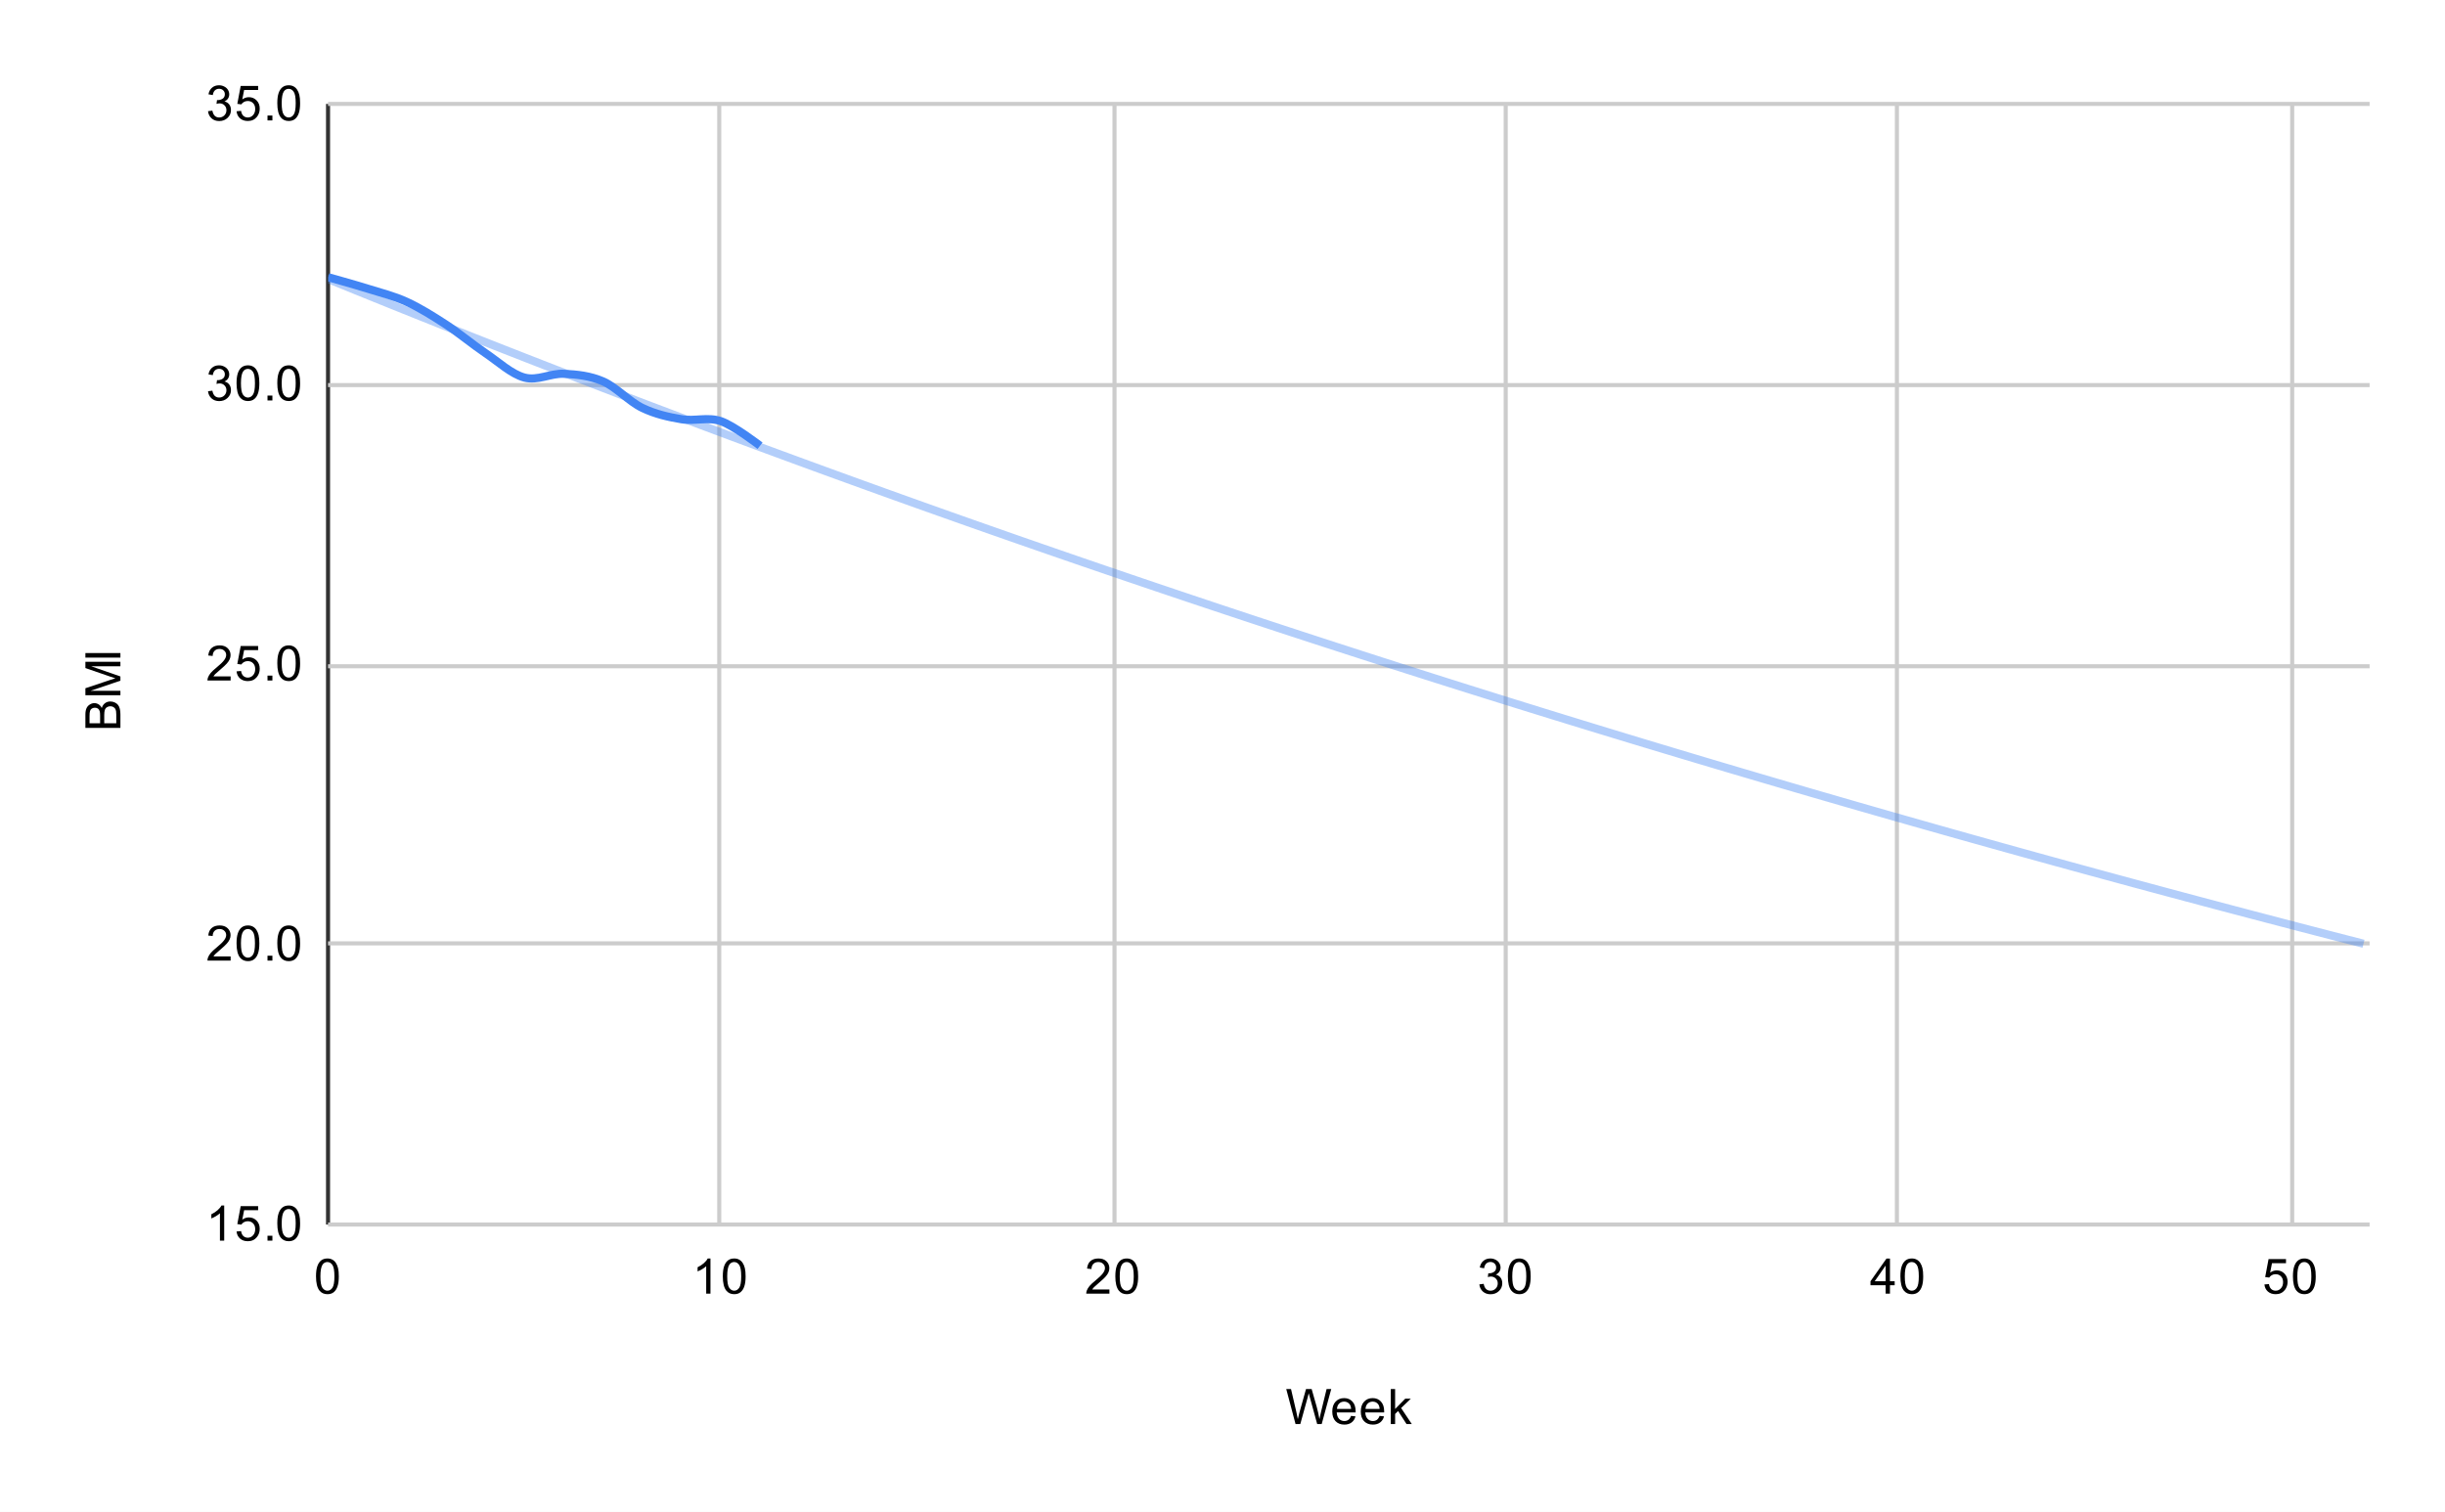
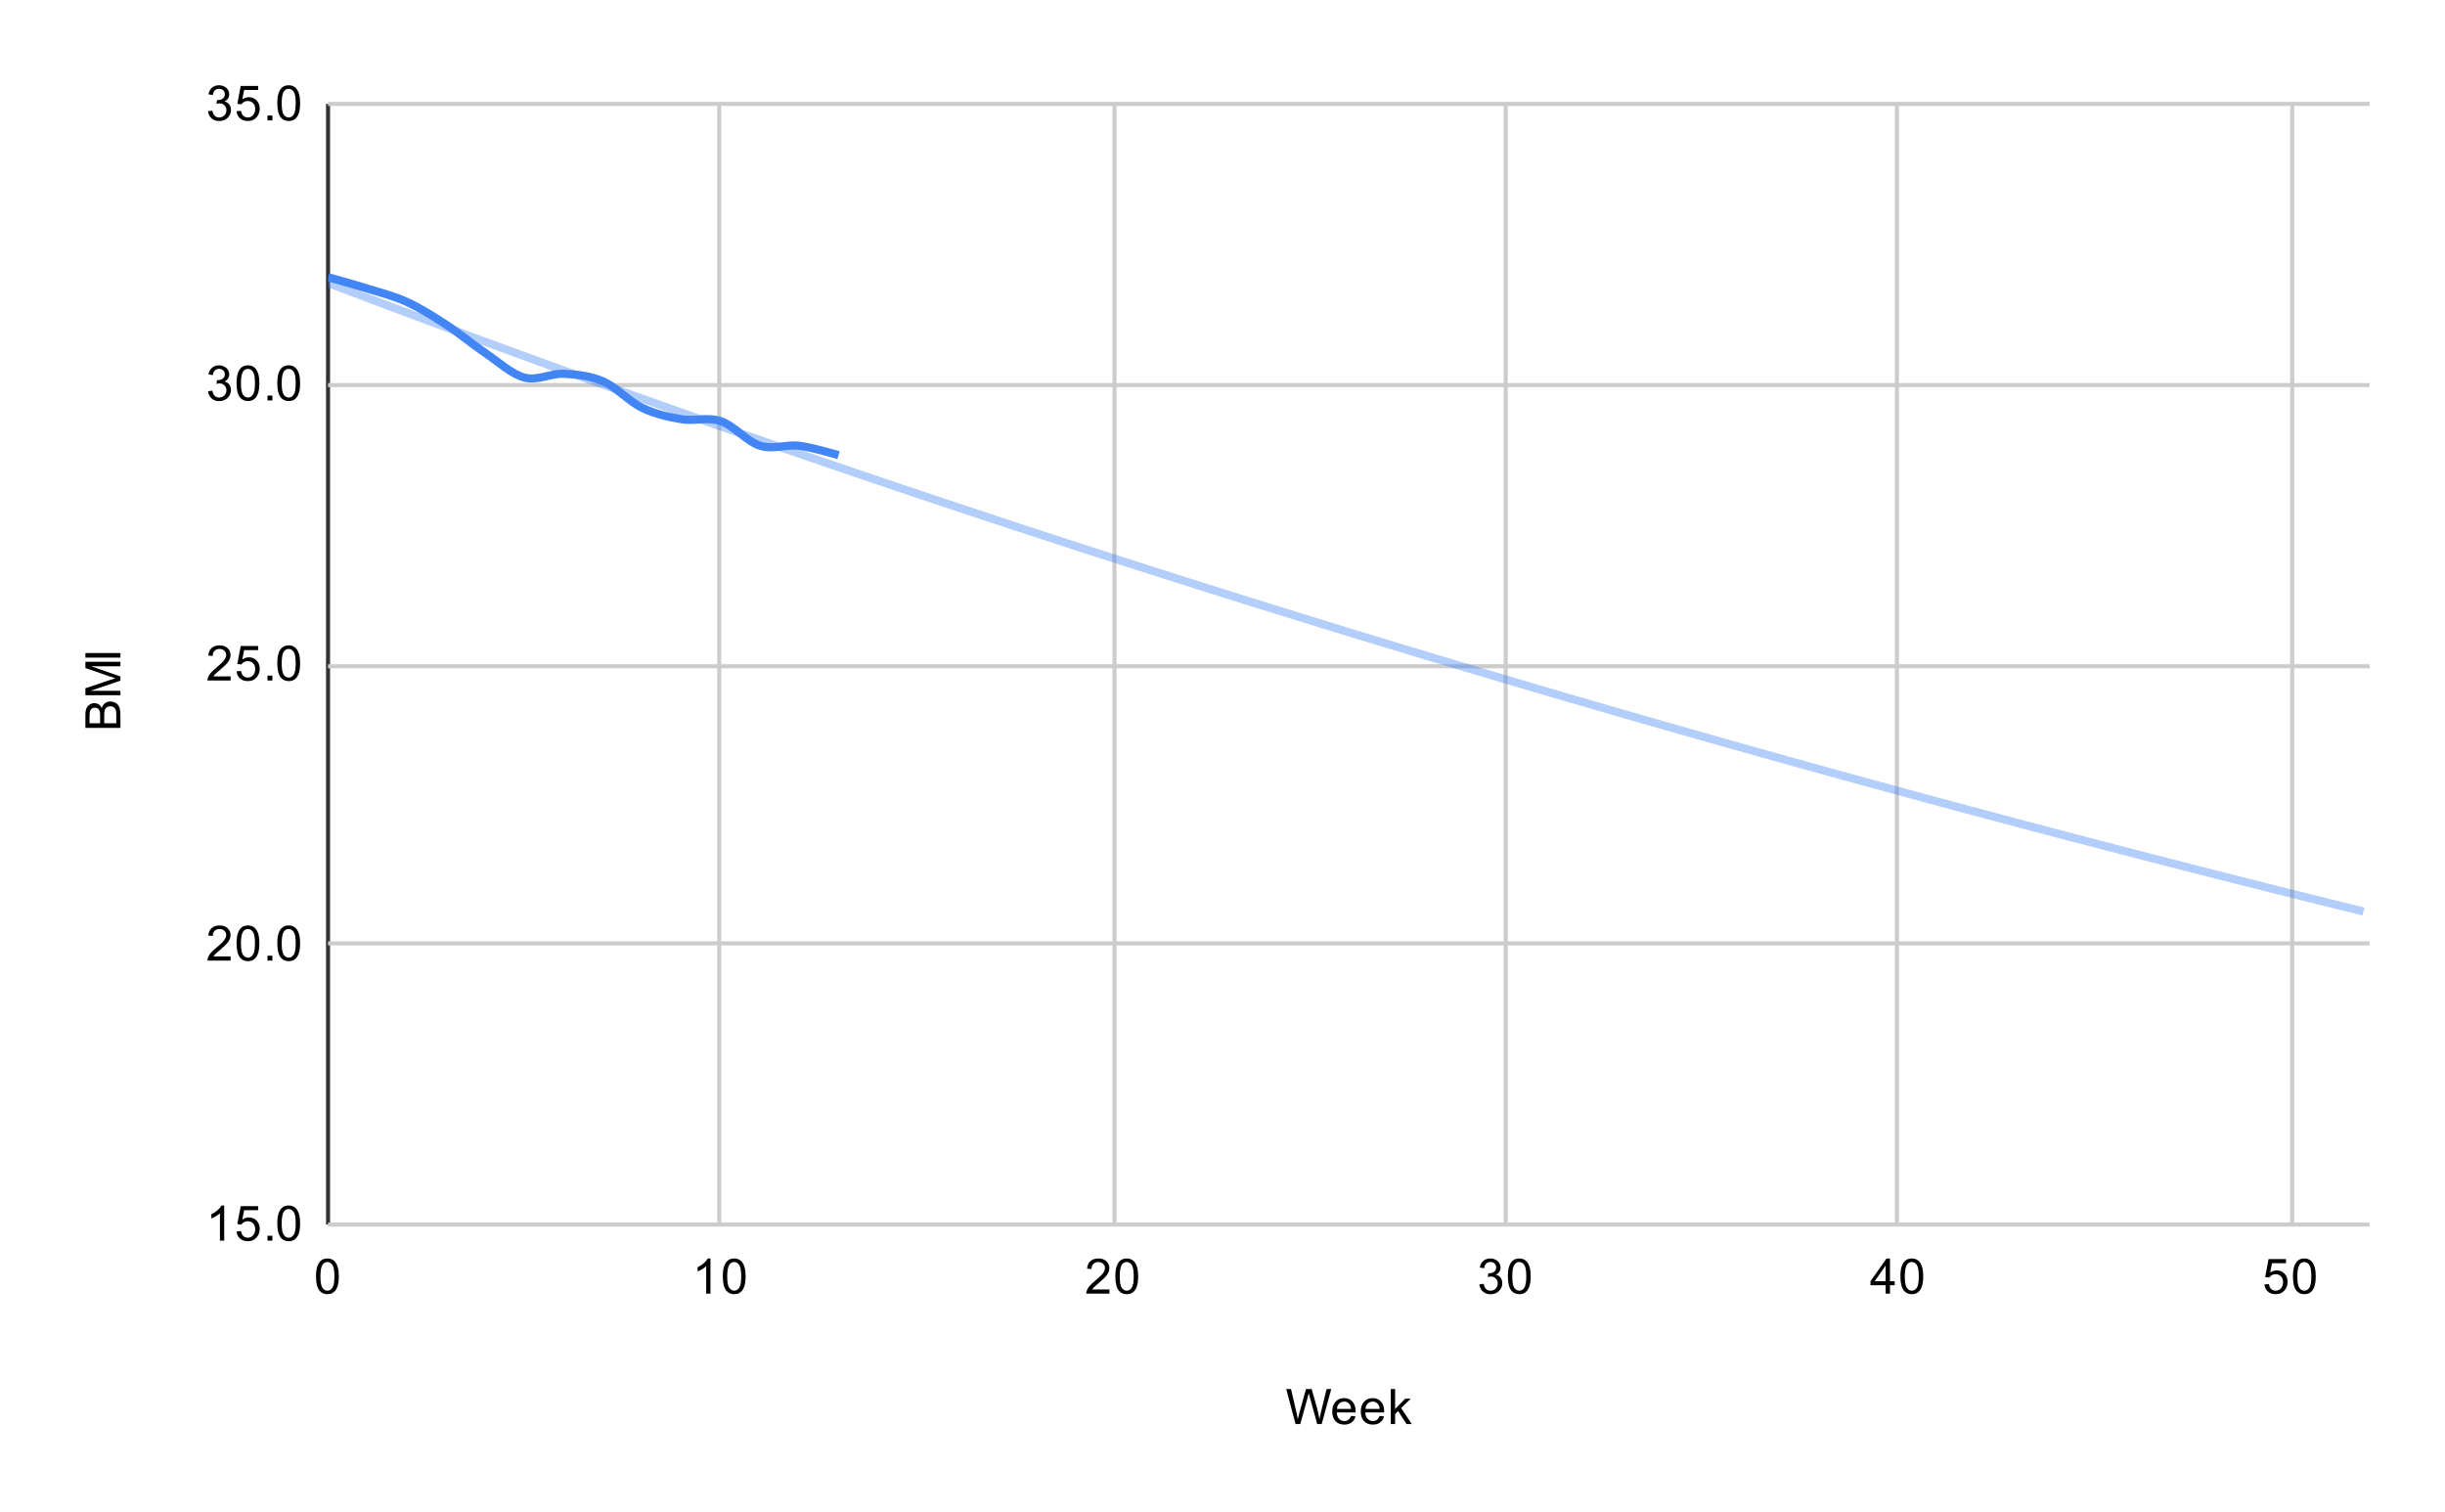
<svg xmlns="http://www.w3.org/2000/svg" version="1.1" viewBox="0.0 0.0 600.0 371.0" fill="none" stroke="none" stroke-linecap="square" stroke-miterlimit="10" width="600" height="371">
  <path fill="#ffffff" d="M0 0L600.0 0L600.0 371.0L0 371.0L0 0Z" fill-rule="nonzero" />
  <path stroke="#333333" stroke-width="1.0" stroke-linecap="butt" d="M80.5 25.5L80.5 300.5" fill-rule="nonzero" />
  <path stroke="#cccccc" stroke-width="1.0" stroke-linecap="butt" d="M176.5 25.5L176.5 300.5" fill-rule="nonzero" />
  <path stroke="#cccccc" stroke-width="1.0" stroke-linecap="butt" d="M273.5 25.5L273.5 300.5" fill-rule="nonzero" />
  <path stroke="#cccccc" stroke-width="1.0" stroke-linecap="butt" d="M369.5 25.5L369.5 300.5" fill-rule="nonzero" />
  <path stroke="#cccccc" stroke-width="1.0" stroke-linecap="butt" d="M465.5 25.5L465.5 300.5" fill-rule="nonzero" />
  <path stroke="#cccccc" stroke-width="1.0" stroke-linecap="butt" d="M562.5 25.5L562.5 300.5" fill-rule="nonzero" />
  <path stroke="#cccccc" stroke-width="1.0" stroke-linecap="butt" d="M80.5 300.5L581.5 300.5" fill-rule="nonzero" />
  <path stroke="#cccccc" stroke-width="1.0" stroke-linecap="butt" d="M80.5 231.5L581.5 231.5" fill-rule="nonzero" />
  <path stroke="#cccccc" stroke-width="1.0" stroke-linecap="butt" d="M80.5 163.5L581.5 163.5" fill-rule="nonzero" />
  <path stroke="#cccccc" stroke-width="1.0" stroke-linecap="butt" d="M80.5 94.5L581.5 94.5" fill-rule="nonzero" />
  <path stroke="#cccccc" stroke-width="1.0" stroke-linecap="butt" d="M80.5 25.5L581.5 25.5" fill-rule="nonzero" />
  <clipPath id="id_0">
    <path d="M80.55 25.55L581.45 25.55L581.45 300.45L80.55 300.45L80.55 25.55Z" clip-rule="nonzero" />
  </clipPath>
-   <path stroke="#4285f4" stroke-width="2.0" stroke-linecap="butt" clip-path="url(#id_0)" d="M80.55 68.034C80.55 68.034 86.972 69.815 90.183 70.822C93.394 71.828 96.604 72.603 99.815 74.074C103.026 75.545 106.237 77.558 109.448 79.649C112.659 81.74 115.87 84.45 119.081 86.618C122.292 88.786 125.503 91.806 128.713 92.658C131.924 93.51 135.135 91.574 138.346 91.729C141.557 91.884 144.768 92.194 147.979 93.587C151.19 94.981 154.401 98.543 157.612 100.092C160.822 101.641 164.033 102.338 167.244 102.88C170.455 103.422 173.666 102.26 176.877 103.344C180.088 104.428 186.51 109.384 186.51 109.384" fill-rule="nonzero" />
-   <path stroke="#4285f4" stroke-width="2.0" stroke-linecap="butt" stroke-opacity="0.4" clip-path="url(#id_0)" d="M0 34.316C0 34.316 2.667 35.489 4.0 36.074C5.333 36.659 6.667 37.243 8.0 37.826C9.333 38.408 10.667 38.99 12.0 39.571C13.333 40.151 14.667 40.731 16.0 41.309C17.333 41.888 18.667 42.465 20.0 43.041C21.333 43.618 22.667 44.193 24.0 44.767C25.333 45.341 26.667 45.914 28.0 46.486C29.333 47.058 30.667 47.629 32.0 48.199C33.333 48.769 34.667 49.337 36.0 49.905C37.333 50.473 38.667 51.04 40.0 51.605C41.333 52.171 42.667 52.735 44.0 53.299C45.333 53.862 46.667 54.425 48.0 54.986C49.333 55.548 50.667 56.108 52.0 56.667C53.333 57.227 54.667 57.785 56.0 58.342C57.333 58.899 58.667 59.456 60.0 60.011C61.333 60.566 62.667 61.12 64.0 61.673C65.333 62.226 66.667 62.778 68.0 63.329C69.333 63.88 70.667 64.431 72.0 64.98C73.333 65.528 74.667 66.076 76.0 66.623C77.333 67.17 78.667 67.716 80.0 68.261C81.333 68.806 82.667 69.35 84.0 69.893C85.333 70.436 86.667 70.978 88.0 71.519C89.333 72.059 90.667 72.599 92.0 73.138C93.333 73.677 94.667 74.215 96.0 74.752C97.333 75.289 98.667 75.824 100.0 76.359C101.333 76.894 102.667 77.428 104.0 77.961C105.333 78.494 106.667 79.025 108.0 79.556C109.333 80.087 110.667 80.617 112.0 81.146C113.333 81.675 114.667 82.203 116.0 82.73C117.333 83.257 118.667 83.783 120.0 84.308C121.333 84.833 122.667 85.357 124.0 85.88C125.333 86.403 126.667 86.925 128.0 87.446C129.333 87.967 130.667 88.487 132.0 89.006C133.333 89.525 134.667 90.043 136.0 90.56C137.333 91.078 138.667 91.594 140.0 92.109C141.333 92.624 142.667 93.139 144.0 93.652C145.333 94.165 146.667 94.678 148.0 95.189C149.333 95.701 150.667 96.211 152.0 96.721C153.333 97.23 154.667 97.739 156.0 98.247C157.333 98.754 158.667 99.261 160.0 99.767C161.333 100.272 162.667 100.777 164.0 101.281C165.333 101.785 166.667 102.288 168.0 102.79C169.333 103.292 170.667 103.793 172.0 104.293C173.333 104.793 174.667 105.292 176.0 105.791C177.333 106.289 178.667 106.786 180.0 107.283C181.333 107.779 182.667 108.274 184.0 108.769C185.333 109.264 186.667 109.757 188.0 110.25C189.333 110.743 190.667 111.234 192.0 111.725C193.333 112.216 194.667 112.706 196.0 113.195C197.333 113.684 198.667 114.172 200.0 114.66C201.333 115.147 202.667 115.633 204.0 116.119C205.333 116.604 206.667 117.089 208.0 117.572C209.333 118.056 210.667 118.539 212.0 119.02C213.333 119.502 214.667 119.983 216.0 120.463C217.333 120.943 218.667 121.422 220.0 121.901C221.333 122.379 222.667 122.856 224.0 123.333C225.333 123.809 226.667 124.285 228.0 124.759C229.333 125.234 230.667 125.708 232.0 126.181C233.333 126.654 234.667 127.126 236.0 127.597C237.333 128.068 238.667 128.538 240.0 129.008C241.333 129.477 242.667 129.946 244.0 130.413C245.333 130.881 246.667 131.348 248.0 131.814C249.333 132.28 250.667 132.745 252.0 133.209C253.333 133.673 254.667 134.136 256.0 134.599C257.333 135.061 258.667 135.523 260.0 135.983C261.333 136.444 262.667 136.904 264.0 137.363C265.333 137.822 266.667 138.28 268.0 138.738C269.333 139.195 270.667 139.651 272.0 140.107C273.333 140.563 274.667 141.017 276.0 141.471C277.333 141.925 278.667 142.378 280.0 142.83C281.333 143.283 282.667 143.734 284.0 144.185C285.333 144.635 286.667 145.085 288.0 145.534C289.333 145.983 290.667 146.431 292.0 146.878C293.333 147.325 294.667 147.771 296.0 148.217C297.333 148.662 298.667 149.107 300.0 149.551C301.333 149.995 302.667 150.438 304.0 150.88C305.333 151.322 306.667 151.764 308.0 152.204C309.333 152.645 310.667 153.084 312.0 153.523C313.333 153.962 314.667 154.4 316.0 154.838C317.333 155.275 318.667 155.712 320.0 156.147C321.333 156.583 322.667 157.018 324.0 157.452C325.333 157.886 326.667 158.319 328.0 158.751C329.333 159.184 330.667 159.616 332.0 160.046C333.333 160.477 334.667 160.907 336.0 161.336C337.333 161.766 338.667 162.194 340.0 162.622C341.333 163.049 342.667 163.476 344.0 163.902C345.333 164.328 346.667 164.753 348.0 165.178C349.333 165.602 350.667 166.026 352.0 166.449C353.333 166.872 354.667 167.294 356.0 167.715C357.333 168.136 358.667 168.557 360.0 168.977C361.333 169.396 362.667 169.815 364.0 170.233C365.333 170.651 366.667 171.069 368.0 171.485C369.333 171.902 370.667 172.318 372.0 172.733C373.333 173.148 374.667 173.562 376.0 173.976C377.333 174.389 378.667 174.802 380.0 175.214C381.333 175.626 382.667 176.037 384.0 176.448C385.333 176.858 386.667 177.268 388.0 177.677C389.333 178.085 390.667 178.494 392.0 178.901C393.333 179.308 394.667 179.715 396.0 180.121C397.333 180.527 398.667 180.932 400.0 181.336C401.333 181.741 402.667 182.144 404.0 182.547C405.333 182.95 406.667 183.352 408.0 183.753C409.333 184.155 410.667 184.555 412.0 184.955C413.333 185.355 414.667 185.754 416.0 186.152C417.333 186.551 418.667 186.948 420.0 187.345C421.333 187.742 422.667 188.138 424.0 188.534C425.333 188.929 426.667 189.324 428.0 189.718C429.333 190.112 430.667 190.505 432.0 190.897C433.333 191.29 434.667 191.682 436.0 192.073C437.333 192.464 438.667 192.854 440.0 193.243C441.333 193.633 442.667 194.022 444.0 194.41C445.333 194.798 446.667 195.185 448.0 195.572C449.333 195.959 450.667 196.345 452.0 196.73C453.333 197.115 454.667 197.5 456.0 197.883C457.333 198.267 458.667 198.65 460.0 199.033C461.333 199.415 462.667 199.797 464.0 200.178C465.333 200.558 466.667 200.939 468.0 201.318C469.333 201.698 470.667 202.077 472.0 202.455C473.333 202.833 474.667 203.21 476.0 203.587C477.333 203.964 478.667 204.34 480.0 204.715C481.333 205.09 482.667 205.465 484.0 205.839C485.333 206.213 486.667 206.586 488.0 206.958C489.333 207.331 490.667 207.703 492.0 208.074C493.333 208.445 494.667 208.815 496.0 209.185C497.333 209.555 498.667 209.924 500.0 210.292C501.333 210.66 502.667 211.028 504.0 211.395C505.333 211.762 506.667 212.128 508.0 212.494C509.333 212.86 510.667 213.225 512.0 213.589C513.333 213.953 514.667 214.317 516.0 214.68C517.333 215.043 518.667 215.405 520.0 215.766C521.333 216.128 522.667 216.489 524.0 216.849C525.333 217.209 526.667 217.569 528.0 217.928C529.333 218.286 530.667 218.645 532.0 219.002C533.333 219.36 534.667 219.717 536.0 220.073C537.333 220.429 538.667 220.785 540.0 221.139C541.333 221.494 542.667 221.849 544.0 222.202C545.333 222.556 546.667 222.909 548.0 223.261C549.333 223.613 550.667 223.965 552.0 224.315C553.333 224.666 554.667 225.017 556.0 225.366C557.333 225.716 558.667 226.065 560.0 226.413C561.333 226.762 562.667 227.109 564.0 227.456C565.333 227.803 566.667 228.15 568.0 228.495C569.333 228.841 570.667 229.186 572.0 229.531C573.333 229.875 574.667 230.219 576.0 230.562C577.333 230.905 580.0 231.59 580.0 231.59" fill-rule="nonzero" />
+   <path stroke="#4285f4" stroke-width="2.0" stroke-linecap="butt" clip-path="url(#id_0)" d="M80.55 68.034C80.55 68.034 86.972 69.815 90.183 70.822C93.394 71.828 96.604 72.603 99.815 74.074C103.026 75.545 106.237 77.558 109.448 79.649C112.659 81.74 115.87 84.45 119.081 86.618C122.292 88.786 125.503 91.806 128.713 92.658C131.924 93.51 135.135 91.574 138.346 91.729C141.557 91.884 144.768 92.194 147.979 93.587C151.19 94.981 154.401 98.543 157.612 100.092C160.822 101.641 164.033 102.338 167.244 102.88C170.455 103.422 173.666 102.26 176.877 103.344C180.088 104.428 183.299 108.377 186.51 109.384C189.721 110.391 192.931 108.997 196.142 109.384C199.353 109.771 205.775 111.707 205.775 111.707" fill-rule="nonzero" />
+   <path stroke="#4285f4" stroke-width="2.0" stroke-linecap="butt" stroke-opacity="0.4" clip-path="url(#id_0)" d="M0 37.671C0 37.671 2.667 38.759 4.0 39.302C5.333 39.845 6.667 40.387 8.0 40.928C9.333 41.468 10.667 42.008 12.0 42.548C13.333 43.087 14.667 43.625 16.0 44.162C17.333 44.699 18.667 45.235 20.0 45.77C21.333 46.306 22.667 46.84 24.0 47.374C25.333 47.907 26.667 48.44 28.0 48.971C29.333 49.503 30.667 50.033 32.0 50.563C33.333 51.093 34.667 51.622 36.0 52.149C37.333 52.677 38.667 53.204 40.0 53.73C41.333 54.256 42.667 54.782 44.0 55.306C45.333 55.83 46.667 56.353 48.0 56.876C49.333 57.398 50.667 57.92 52.0 58.44C53.333 58.961 54.667 59.48 56.0 59.999C57.333 60.518 58.667 61.036 60.0 61.553C61.333 62.07 62.667 62.586 64.0 63.101C65.333 63.616 66.667 64.13 68.0 64.644C69.333 65.157 70.667 65.67 72.0 66.181C73.333 66.693 74.667 67.203 76.0 67.713C77.333 68.223 78.667 68.732 80.0 69.24C81.333 69.748 82.667 70.255 84.0 70.761C85.333 71.268 86.667 71.773 88.0 72.278C89.333 72.782 90.667 73.286 92.0 73.788C93.333 74.291 94.667 74.793 96.0 75.294C97.333 75.795 98.667 76.295 100.0 76.794C101.333 77.294 102.667 77.792 104.0 78.29C105.333 78.787 106.667 79.284 108.0 79.78C109.333 80.275 110.667 80.77 112.0 81.264C113.333 81.758 114.667 82.252 116.0 82.744C117.333 83.236 118.667 83.728 120.0 84.218C121.333 84.709 122.667 85.199 124.0 85.688C125.333 86.177 126.667 86.665 128.0 87.152C129.333 87.639 130.667 88.126 132.0 88.611C133.333 89.097 134.667 89.581 136.0 90.065C137.333 90.549 138.667 91.032 140.0 91.514C141.333 91.996 142.667 92.478 144.0 92.958C145.333 93.439 146.667 93.918 148.0 94.397C149.333 94.876 150.667 95.354 152.0 95.831C153.333 96.308 154.667 96.785 156.0 97.26C157.333 97.736 158.667 98.21 160.0 98.684C161.333 99.158 162.667 99.631 164.0 100.103C165.333 100.575 166.667 101.047 168.0 101.517C169.333 101.988 170.667 102.457 172.0 102.926C173.333 103.395 174.667 103.863 176.0 104.331C177.333 104.798 178.667 105.264 180.0 105.73C181.333 106.196 182.667 106.66 184.0 107.124C185.333 107.589 186.667 108.052 188.0 108.514C189.333 108.977 190.667 109.438 192.0 109.899C193.333 110.36 194.667 110.82 196.0 111.279C197.333 111.738 198.667 112.197 200.0 112.654C201.333 113.112 202.667 113.569 204.0 114.025C205.333 114.481 206.667 114.936 208.0 115.39C209.333 115.845 210.667 116.298 212.0 116.751C213.333 117.204 214.667 117.656 216.0 118.107C217.333 118.559 218.667 119.009 220.0 119.459C221.333 119.909 222.667 120.357 224.0 120.806C225.333 121.254 226.667 121.701 228.0 122.148C229.333 122.594 230.667 123.04 232.0 123.485C233.333 123.93 234.667 124.374 236.0 124.818C237.333 125.261 238.667 125.704 240.0 126.146C241.333 126.588 242.667 127.029 244.0 127.469C245.333 127.91 246.667 128.349 248.0 128.788C249.333 129.227 250.667 129.665 252.0 130.103C253.333 130.54 254.667 130.977 256.0 131.412C257.333 131.848 258.667 132.283 260.0 132.718C261.333 133.152 262.667 133.585 264.0 134.018C265.333 134.451 266.667 134.883 268.0 135.314C269.333 135.746 270.667 136.176 272.0 136.606C273.333 137.036 274.667 137.465 276.0 137.893C277.333 138.321 278.667 138.749 280.0 139.176C281.333 139.602 282.667 140.029 284.0 140.454C285.333 140.879 286.667 141.304 288.0 141.728C289.333 142.151 290.667 142.575 292.0 142.997C293.333 143.419 294.667 143.841 296.0 144.262C297.333 144.683 298.667 145.103 300.0 145.522C301.333 145.942 302.667 146.36 304.0 146.778C305.333 147.196 306.667 147.614 308.0 148.03C309.333 148.447 310.667 148.862 312.0 149.277C313.333 149.692 314.667 150.107 316.0 150.52C317.333 150.934 318.667 151.347 320.0 151.759C321.333 152.171 322.667 152.583 324.0 152.994C325.333 153.404 326.667 153.814 328.0 154.224C329.333 154.633 330.667 155.042 332.0 155.45C333.333 155.857 334.667 156.265 336.0 156.671C337.333 157.078 338.667 157.483 340.0 157.888C341.333 158.293 342.667 158.698 344.0 159.101C345.333 159.505 346.667 159.908 348.0 160.31C349.333 160.713 350.667 161.114 352.0 161.515C353.333 161.916 354.667 162.316 356.0 162.715C357.333 163.115 358.667 163.514 360.0 163.912C361.333 164.31 362.667 164.707 364.0 165.104C365.333 165.501 366.667 165.897 368.0 166.292C369.333 166.687 370.667 167.082 372.0 167.476C373.333 167.87 374.667 168.263 376.0 168.655C377.333 169.048 378.667 169.44 380.0 169.831C381.333 170.222 382.667 170.613 384.0 171.003C385.333 171.392 386.667 171.782 388.0 172.17C389.333 172.559 390.667 172.946 392.0 173.333C393.333 173.721 394.667 174.107 396.0 174.493C397.333 174.879 398.667 175.264 400.0 175.648C401.333 176.033 402.667 176.416 404.0 176.799C405.333 177.183 406.667 177.565 408.0 177.947C409.333 178.329 410.667 178.71 412.0 179.09C413.333 179.471 414.667 179.85 416.0 180.229C417.333 180.609 418.667 180.987 420.0 181.365C421.333 181.743 422.667 182.12 424.0 182.496C425.333 182.873 426.667 183.249 428.0 183.624C429.333 183.999 430.667 184.373 432.0 184.747C433.333 185.121 434.667 185.494 436.0 185.867C437.333 186.239 438.667 186.611 440.0 186.983C441.333 187.354 442.667 187.725 444.0 188.095C445.333 188.465 446.667 188.834 448.0 189.203C449.333 189.571 450.667 189.939 452.0 190.307C453.333 190.674 454.667 191.041 456.0 191.407C457.333 191.773 458.667 192.139 460.0 192.504C461.333 192.868 462.667 193.233 464.0 193.596C465.333 193.96 466.667 194.323 468.0 194.685C469.333 195.047 470.667 195.409 472.0 195.77C473.333 196.131 474.667 196.492 476.0 196.851C477.333 197.211 478.667 197.57 480.0 197.929C481.333 198.288 482.667 198.645 484.0 199.003C485.333 199.36 486.667 199.717 488.0 200.073C489.333 200.429 490.667 200.784 492.0 201.139C493.333 201.494 494.667 201.848 496.0 202.202C497.333 202.555 498.667 202.908 500.0 203.261C501.333 203.613 502.667 203.965 504.0 204.316C505.333 204.667 506.667 205.018 508.0 205.368C509.333 205.718 510.667 206.067 512.0 206.416C513.333 206.764 514.667 207.112 516.0 207.46C517.333 207.807 518.667 208.154 520.0 208.5C521.333 208.847 522.667 209.192 524.0 209.537C525.333 209.883 526.667 210.227 528.0 210.571C529.333 210.915 530.667 211.258 532.0 211.601C533.333 211.943 534.667 212.286 536.0 212.627C537.333 212.968 538.667 213.309 540.0 213.65C541.333 213.99 542.667 214.33 544.0 214.669C545.333 215.008 546.667 215.346 548.0 215.684C549.333 216.022 550.667 216.36 552.0 216.696C553.333 217.033 554.667 217.369 556.0 217.705C557.333 218.041 558.667 218.375 560.0 218.71C561.333 219.044 562.667 219.378 564.0 219.711C565.333 220.045 566.667 220.377 568.0 220.709C569.333 221.042 570.667 221.373 572.0 221.704C573.333 222.035 574.667 222.365 576.0 222.695C577.333 223.025 580.0 223.683 580.0 223.683" fill-rule="nonzero" />
  <path fill="#000000" fill-opacity="0.0" clip-path="url(#id_0)" d="M83.55 68.034C83.55 69.691 82.207 71.034 80.55 71.034C78.893 71.034 77.55 69.691 77.55 68.034C77.55 66.377 78.893 65.034 80.55 65.034C82.207 65.034 83.55 66.377 83.55 68.034Z" fill-rule="nonzero" />
  <path fill="#000000" fill-opacity="0.0" clip-path="url(#id_0)" d="M93.183 70.822C93.183 72.478 91.84 73.822 90.183 73.822C88.526 73.822 87.183 72.478 87.183 70.822C87.183 69.165 88.526 67.822 90.183 67.822C91.84 67.822 93.183 69.165 93.183 70.822Z" fill-rule="nonzero" />
  <path fill="#000000" fill-opacity="0.0" clip-path="url(#id_0)" d="M102.815 74.074C102.815 75.731 101.472 77.074 99.815 77.074C98.159 77.074 96.815 75.731 96.815 74.074C96.815 72.417 98.159 71.074 99.815 71.074C101.472 71.074 102.815 72.417 102.815 74.074Z" fill-rule="nonzero" />
  <path fill="#000000" fill-opacity="0.0" clip-path="url(#id_0)" d="M112.448 79.649C112.448 81.306 111.105 82.649 109.448 82.649C107.791 82.649 106.448 81.306 106.448 79.649C106.448 77.992 107.791 76.649 109.448 76.649C111.105 76.649 112.448 77.992 112.448 79.649Z" fill-rule="nonzero" />
  <path fill="#000000" fill-opacity="0.0" clip-path="url(#id_0)" d="M122.081 86.618C122.081 88.275 120.738 89.618 119.081 89.618C117.424 89.618 116.081 88.275 116.081 86.618C116.081 84.961 117.424 83.618 119.081 83.618C120.738 83.618 122.081 84.961 122.081 86.618Z" fill-rule="nonzero" />
  <path fill="#000000" fill-opacity="0.0" clip-path="url(#id_0)" d="M131.713 92.658C131.713 94.315 130.37 95.658 128.713 95.658C127.057 95.658 125.713 94.315 125.713 92.658C125.713 91.001 127.057 89.658 128.713 89.658C130.37 89.658 131.713 91.001 131.713 92.658Z" fill-rule="nonzero" />
  <path fill="#000000" fill-opacity="0.0" clip-path="url(#id_0)" d="M141.346 91.729C141.346 93.386 140.003 94.729 138.346 94.729C136.689 94.729 135.346 93.386 135.346 91.729C135.346 90.072 136.689 88.729 138.346 88.729C140.003 88.729 141.346 90.072 141.346 91.729Z" fill-rule="nonzero" />
  <path fill="#000000" fill-opacity="0.0" clip-path="url(#id_0)" d="M150.979 93.587C150.979 95.244 149.636 96.587 147.979 96.587C146.322 96.587 144.979 95.244 144.979 93.587C144.979 91.931 146.322 90.587 147.979 90.587C149.636 90.587 150.979 91.931 150.979 93.587Z" fill-rule="nonzero" />
  <path fill="#000000" fill-opacity="0.0" clip-path="url(#id_0)" d="M160.612 100.092C160.612 101.749 159.268 103.092 157.612 103.092C155.955 103.092 154.612 101.749 154.612 100.092C154.612 98.435 155.955 97.092 157.612 97.092C159.268 97.092 160.612 98.435 160.612 100.092Z" fill-rule="nonzero" />
  <path fill="#000000" fill-opacity="0.0" clip-path="url(#id_0)" d="M170.244 102.88C170.244 104.536 168.901 105.88 167.244 105.88C165.587 105.88 164.244 104.536 164.244 102.88C164.244 101.223 165.587 99.88 167.244 99.88C168.901 99.88 170.244 101.223 170.244 102.88Z" fill-rule="nonzero" />
  <path fill="#000000" fill-opacity="0.0" clip-path="url(#id_0)" d="M179.877 103.344C179.877 105.001 178.534 106.344 176.877 106.344C175.22 106.344 173.877 105.001 173.877 103.344C173.877 101.687 175.22 100.344 176.877 100.344C178.534 100.344 179.877 101.687 179.877 103.344Z" fill-rule="nonzero" />
  <path fill="#000000" fill-opacity="0.0" clip-path="url(#id_0)" d="M189.51 109.384C189.51 111.041 188.166 112.384 186.51 112.384C184.853 112.384 183.51 111.041 183.51 109.384C183.51 107.727 184.853 106.384 186.51 106.384C188.166 106.384 189.51 107.727 189.51 109.384Z" fill-rule="nonzero" />
+   <path fill="#000000" fill-opacity="0.0" clip-path="url(#id_0)" d="M199.142 109.384C199.142 111.041 197.799 112.384 196.142 112.384C194.485 112.384 193.142 111.041 193.142 109.384C193.142 107.727 194.485 106.384 196.142 106.384C197.799 106.384 199.142 107.727 199.142 109.384Z" fill-rule="nonzero" />
+   <path fill="#000000" fill-opacity="0.0" clip-path="url(#id_0)" d="M208.775 111.707C208.775 113.364 207.432 114.707 205.775 114.707C204.118 114.707 202.775 113.364 202.775 111.707C202.775 110.05 204.118 108.707 205.775 108.707C207.432 108.707 208.775 110.05 208.775 111.707Z" fill-rule="nonzero" />
  <path fill="#000000" d="M317.922 349.45L315.641 340.856L316.812 340.856L318.125 346.497Q318.328 347.372 318.484 348.247Q318.812 346.872 318.875 346.653L320.5 340.856L321.875 340.856L323.109 345.2Q323.562 346.825 323.781 348.247Q323.938 347.434 324.203 346.372L325.547 340.856L326.688 340.856L324.344 349.45L323.234 349.45L321.438 342.903Q321.203 342.091 321.156 341.903Q321.031 342.481 320.906 342.903L319.094 349.45L317.922 349.45ZM331.547 347.45L332.641 347.575Q332.391 348.528 331.688 349.059Q330.984 349.591 329.906 349.591Q328.547 349.591 327.734 348.747Q326.938 347.903 326.938 346.387Q326.938 344.825 327.75 343.966Q328.562 343.091 329.844 343.091Q331.094 343.091 331.875 343.934Q332.672 344.778 332.672 346.325Q332.672 346.419 332.672 346.606L328.031 346.606Q328.094 347.637 328.609 348.184Q329.125 348.716 329.906 348.716Q330.484 348.716 330.891 348.419Q331.312 348.106 331.547 347.45ZM328.094 345.747L331.562 345.747Q331.5 344.95 331.172 344.559Q330.656 343.95 329.859 343.95Q329.125 343.95 328.625 344.434Q328.141 344.919 328.094 345.747ZM338.547 347.45L339.641 347.575Q339.391 348.528 338.688 349.059Q337.984 349.591 336.906 349.591Q335.547 349.591 334.734 348.747Q333.938 347.903 333.938 346.387Q333.938 344.825 334.75 343.966Q335.562 343.091 336.844 343.091Q338.094 343.091 338.875 343.934Q339.672 344.778 339.672 346.325Q339.672 346.419 339.672 346.606L335.031 346.606Q335.094 347.637 335.609 348.184Q336.125 348.716 336.906 348.716Q337.484 348.716 337.891 348.419Q338.312 348.106 338.547 347.45ZM335.094 345.747L338.562 345.747Q338.5 344.95 338.172 344.559Q337.656 343.95 336.859 343.95Q336.125 343.95 335.625 344.434Q335.141 344.919 335.094 345.747ZM341.297 349.45L341.297 340.856L342.359 340.856L342.359 345.762L344.844 343.231L346.219 343.231L343.828 345.528L346.453 349.45L345.156 349.45L343.094 346.262L342.359 346.981L342.359 349.45L341.297 349.45Z" fill-rule="nonzero" />
  <path fill="#000000" d="M29.55 178.625L20.956 178.625L20.956 175.391Q20.956 174.406 21.222 173.812Q21.488 173.219 22.034 172.891Q22.566 172.547 23.159 172.547Q23.706 172.547 24.191 172.844Q24.675 173.141 24.972 173.75Q25.206 172.969 25.769 172.562Q26.316 172.141 27.066 172.141Q27.659 172.141 28.191 172.391Q28.706 172.641 28.988 173.016Q29.269 173.391 29.409 173.969Q29.55 174.531 29.55 175.344L29.55 178.625ZM24.566 177.484L24.566 175.625Q24.566 174.875 24.472 174.547Q24.347 174.109 24.05 173.891Q23.738 173.672 23.284 173.672Q22.863 173.672 22.534 173.875Q22.206 174.078 22.097 174.469Q21.972 174.844 21.972 175.766L21.972 177.484L24.566 177.484ZM28.534 177.484L28.534 175.344Q28.534 174.797 28.488 174.578Q28.425 174.172 28.269 173.922Q28.097 173.656 27.784 173.484Q27.472 173.312 27.066 173.312Q26.581 173.312 26.222 173.562Q25.863 173.797 25.722 174.234Q25.581 174.672 25.581 175.5L25.581 177.484L28.534 177.484ZM29.55 170.609L20.956 170.609L20.956 168.891L27.034 166.859Q27.894 166.578 28.316 166.453Q27.847 166.312 26.941 166.0L20.956 163.938L20.956 162.406L29.55 162.406L29.55 163.5L22.363 163.5L29.55 166.0L29.55 167.031L22.238 169.516L29.55 169.516L29.55 170.609ZM29.55 161.375L20.956 161.375L20.956 160.25L29.55 160.25L29.55 161.375Z" fill-rule="nonzero" />
  <path fill="#000000" d="M55.019 304.45L53.972 304.45L53.972 297.731Q53.581 298.091 52.956 298.466Q52.347 298.825 51.862 298.997L51.862 297.981Q52.737 297.559 53.394 296.981Q54.066 296.387 54.347 295.825L55.019 295.825L55.019 304.45ZM58.05 302.2L59.159 302.106Q59.284 302.919 59.722 303.325Q60.175 303.731 60.816 303.731Q61.566 303.731 62.097 303.153Q62.628 302.575 62.628 301.637Q62.628 300.731 62.112 300.216Q61.612 299.684 60.784 299.684Q60.284 299.684 59.862 299.919Q59.456 300.153 59.222 300.512L58.237 300.387L59.066 295.981L63.347 295.981L63.347 296.981L59.909 296.981L59.456 299.294Q60.222 298.747 61.066 298.747Q62.191 298.747 62.956 299.528Q63.737 300.309 63.737 301.544Q63.737 302.7 63.066 303.559Q62.237 304.591 60.816 304.591Q59.644 304.591 58.894 303.934Q58.159 303.278 58.05 302.2ZM65.644 304.45L65.644 303.247L66.847 303.247L66.847 304.45L65.644 304.45ZM68.05 300.216Q68.05 298.684 68.362 297.762Q68.675 296.825 69.284 296.325Q69.909 295.825 70.847 295.825Q71.534 295.825 72.05 296.106Q72.581 296.387 72.925 296.919Q73.269 297.434 73.456 298.184Q73.644 298.934 73.644 300.216Q73.644 301.731 73.331 302.653Q73.034 303.575 72.409 304.091Q71.8 304.591 70.847 304.591Q69.612 304.591 68.894 303.7Q68.05 302.637 68.05 300.216ZM69.128 300.216Q69.128 302.325 69.628 303.028Q70.128 303.731 70.847 303.731Q71.581 303.731 72.066 303.028Q72.566 302.325 72.566 300.216Q72.566 298.091 72.066 297.403Q71.581 296.7 70.831 296.7Q70.112 296.7 69.675 297.309Q69.128 298.091 69.128 300.216Z" fill-rule="nonzero" />
  <path fill="#000000" d="M56.597 234.709L56.597 235.725L50.909 235.725Q50.909 235.35 51.034 234.991Q51.253 234.412 51.722 233.85Q52.206 233.287 53.112 232.553Q54.519 231.397 55.003 230.725Q55.503 230.053 55.503 229.459Q55.503 228.834 55.05 228.412Q54.597 227.975 53.878 227.975Q53.112 227.975 52.659 228.428Q52.206 228.881 52.191 229.694L51.112 229.584Q51.222 228.366 51.941 227.741Q52.675 227.1 53.909 227.1Q55.144 227.1 55.862 227.787Q56.581 228.475 56.581 229.491Q56.581 230.006 56.362 230.506Q56.159 230.991 55.659 231.553Q55.175 232.1 54.05 233.053Q53.097 233.85 52.816 234.147Q52.55 234.428 52.378 234.709L56.597 234.709ZM58.05 231.491Q58.05 229.959 58.362 229.037Q58.675 228.1 59.284 227.6Q59.909 227.1 60.847 227.1Q61.534 227.1 62.05 227.381Q62.581 227.662 62.925 228.194Q63.269 228.709 63.456 229.459Q63.644 230.209 63.644 231.491Q63.644 233.006 63.331 233.928Q63.034 234.85 62.409 235.366Q61.8 235.866 60.847 235.866Q59.612 235.866 58.894 234.975Q58.05 233.912 58.05 231.491ZM59.128 231.491Q59.128 233.6 59.628 234.303Q60.128 235.006 60.847 235.006Q61.581 235.006 62.066 234.303Q62.566 233.6 62.566 231.491Q62.566 229.366 62.066 228.678Q61.581 227.975 60.831 227.975Q60.112 227.975 59.675 228.584Q59.128 229.366 59.128 231.491ZM65.644 235.725L65.644 234.522L66.847 234.522L66.847 235.725L65.644 235.725ZM68.05 231.491Q68.05 229.959 68.362 229.037Q68.675 228.1 69.284 227.6Q69.909 227.1 70.847 227.1Q71.534 227.1 72.05 227.381Q72.581 227.662 72.925 228.194Q73.269 228.709 73.456 229.459Q73.644 230.209 73.644 231.491Q73.644 233.006 73.331 233.928Q73.034 234.85 72.409 235.366Q71.8 235.866 70.847 235.866Q69.612 235.866 68.894 234.975Q68.05 233.912 68.05 231.491ZM69.128 231.491Q69.128 233.6 69.628 234.303Q70.128 235.006 70.847 235.006Q71.581 235.006 72.066 234.303Q72.566 233.6 72.566 231.491Q72.566 229.366 72.066 228.678Q71.581 227.975 70.831 227.975Q70.112 227.975 69.675 228.584Q69.128 229.366 69.128 231.491Z" fill-rule="nonzero" />
  <path fill="#000000" d="M56.597 165.984L56.597 167.0L50.909 167.0Q50.909 166.625 51.034 166.266Q51.253 165.688 51.722 165.125Q52.206 164.562 53.112 163.828Q54.519 162.672 55.003 162.0Q55.503 161.328 55.503 160.734Q55.503 160.109 55.05 159.688Q54.597 159.25 53.878 159.25Q53.112 159.25 52.659 159.703Q52.206 160.156 52.191 160.969L51.112 160.859Q51.222 159.641 51.941 159.016Q52.675 158.375 53.909 158.375Q55.144 158.375 55.862 159.062Q56.581 159.75 56.581 160.766Q56.581 161.281 56.362 161.781Q56.159 162.266 55.659 162.828Q55.175 163.375 54.05 164.328Q53.097 165.125 52.816 165.422Q52.55 165.703 52.378 165.984L56.597 165.984ZM58.05 164.75L59.159 164.656Q59.284 165.469 59.722 165.875Q60.175 166.281 60.816 166.281Q61.566 166.281 62.097 165.703Q62.628 165.125 62.628 164.188Q62.628 163.281 62.112 162.766Q61.612 162.234 60.784 162.234Q60.284 162.234 59.862 162.469Q59.456 162.703 59.222 163.062L58.237 162.938L59.066 158.531L63.347 158.531L63.347 159.531L59.909 159.531L59.456 161.844Q60.222 161.297 61.066 161.297Q62.191 161.297 62.956 162.078Q63.737 162.859 63.737 164.094Q63.737 165.25 63.066 166.109Q62.237 167.141 60.816 167.141Q59.644 167.141 58.894 166.484Q58.159 165.828 58.05 164.75ZM65.644 167.0L65.644 165.797L66.847 165.797L66.847 167.0L65.644 167.0ZM68.05 162.766Q68.05 161.234 68.362 160.312Q68.675 159.375 69.284 158.875Q69.909 158.375 70.847 158.375Q71.534 158.375 72.05 158.656Q72.581 158.938 72.925 159.469Q73.269 159.984 73.456 160.734Q73.644 161.484 73.644 162.766Q73.644 164.281 73.331 165.203Q73.034 166.125 72.409 166.641Q71.8 167.141 70.847 167.141Q69.612 167.141 68.894 166.25Q68.05 165.188 68.05 162.766ZM69.128 162.766Q69.128 164.875 69.628 165.578Q70.128 166.281 70.847 166.281Q71.581 166.281 72.066 165.578Q72.566 164.875 72.566 162.766Q72.566 160.641 72.066 159.953Q71.581 159.25 70.831 159.25Q70.112 159.25 69.675 159.859Q69.128 160.641 69.128 162.766Z" fill-rule="nonzero" />
  <path fill="#000000" d="M51.05 96.009L52.112 95.869Q52.284 96.759 52.722 97.166Q53.159 97.556 53.784 97.556Q54.534 97.556 55.05 97.041Q55.566 96.525 55.566 95.759Q55.566 95.041 55.081 94.572Q54.612 94.088 53.878 94.088Q53.581 94.088 53.128 94.213L53.253 93.275Q53.362 93.291 53.425 93.291Q54.097 93.291 54.628 92.947Q55.175 92.588 55.175 91.853Q55.175 91.275 54.784 90.9Q54.394 90.509 53.769 90.509Q53.159 90.509 52.737 90.9Q52.331 91.291 52.222 92.056L51.159 91.869Q51.347 90.822 52.034 90.244Q52.722 89.65 53.737 89.65Q54.441 89.65 55.034 89.963Q55.628 90.259 55.941 90.775Q56.253 91.291 56.253 91.884Q56.253 92.431 55.956 92.9Q55.659 93.353 55.081 93.619Q55.831 93.791 56.253 94.353Q56.675 94.9 56.675 95.744Q56.675 96.869 55.847 97.65Q55.034 98.431 53.784 98.431Q52.659 98.431 51.909 97.759Q51.159 97.072 51.05 96.009ZM58.05 94.041Q58.05 92.509 58.362 91.588Q58.675 90.65 59.284 90.15Q59.909 89.65 60.847 89.65Q61.534 89.65 62.05 89.931Q62.581 90.213 62.925 90.744Q63.269 91.259 63.456 92.009Q63.644 92.759 63.644 94.041Q63.644 95.556 63.331 96.478Q63.034 97.4 62.409 97.916Q61.8 98.416 60.847 98.416Q59.612 98.416 58.894 97.525Q58.05 96.463 58.05 94.041ZM59.128 94.041Q59.128 96.15 59.628 96.853Q60.128 97.556 60.847 97.556Q61.581 97.556 62.066 96.853Q62.566 96.15 62.566 94.041Q62.566 91.916 62.066 91.228Q61.581 90.525 60.831 90.525Q60.112 90.525 59.675 91.134Q59.128 91.916 59.128 94.041ZM65.644 98.275L65.644 97.072L66.847 97.072L66.847 98.275L65.644 98.275ZM68.05 94.041Q68.05 92.509 68.362 91.588Q68.675 90.65 69.284 90.15Q69.909 89.65 70.847 89.65Q71.534 89.65 72.05 89.931Q72.581 90.213 72.925 90.744Q73.269 91.259 73.456 92.009Q73.644 92.759 73.644 94.041Q73.644 95.556 73.331 96.478Q73.034 97.4 72.409 97.916Q71.8 98.416 70.847 98.416Q69.612 98.416 68.894 97.525Q68.05 96.463 68.05 94.041ZM69.128 94.041Q69.128 96.15 69.628 96.853Q70.128 97.556 70.847 97.556Q71.581 97.556 72.066 96.853Q72.566 96.15 72.566 94.041Q72.566 91.916 72.066 91.228Q71.581 90.525 70.831 90.525Q70.112 90.525 69.675 91.134Q69.128 91.916 69.128 94.041Z" fill-rule="nonzero" />
  <path fill="#000000" d="M51.05 27.284L52.112 27.144Q52.284 28.034 52.722 28.441Q53.159 28.831 53.784 28.831Q54.534 28.831 55.05 28.316Q55.566 27.8 55.566 27.034Q55.566 26.316 55.081 25.847Q54.612 25.363 53.878 25.363Q53.581 25.363 53.128 25.488L53.253 24.55Q53.362 24.566 53.425 24.566Q54.097 24.566 54.628 24.222Q55.175 23.863 55.175 23.128Q55.175 22.55 54.784 22.175Q54.394 21.784 53.769 21.784Q53.159 21.784 52.737 22.175Q52.331 22.566 52.222 23.331L51.159 23.144Q51.347 22.097 52.034 21.519Q52.722 20.925 53.737 20.925Q54.441 20.925 55.034 21.238Q55.628 21.534 55.941 22.05Q56.253 22.566 56.253 23.159Q56.253 23.706 55.956 24.175Q55.659 24.628 55.081 24.894Q55.831 25.066 56.253 25.628Q56.675 26.175 56.675 27.019Q56.675 28.144 55.847 28.925Q55.034 29.706 53.784 29.706Q52.659 29.706 51.909 29.034Q51.159 28.347 51.05 27.284ZM58.05 27.3L59.159 27.206Q59.284 28.019 59.722 28.425Q60.175 28.831 60.816 28.831Q61.566 28.831 62.097 28.253Q62.628 27.675 62.628 26.738Q62.628 25.831 62.112 25.316Q61.612 24.784 60.784 24.784Q60.284 24.784 59.862 25.019Q59.456 25.253 59.222 25.613L58.237 25.488L59.066 21.081L63.347 21.081L63.347 22.081L59.909 22.081L59.456 24.394Q60.222 23.847 61.066 23.847Q62.191 23.847 62.956 24.628Q63.737 25.409 63.737 26.644Q63.737 27.8 63.066 28.659Q62.237 29.691 60.816 29.691Q59.644 29.691 58.894 29.034Q58.159 28.378 58.05 27.3ZM65.644 29.55L65.644 28.347L66.847 28.347L66.847 29.55L65.644 29.55ZM68.05 25.316Q68.05 23.784 68.362 22.863Q68.675 21.925 69.284 21.425Q69.909 20.925 70.847 20.925Q71.534 20.925 72.05 21.206Q72.581 21.488 72.925 22.019Q73.269 22.534 73.456 23.284Q73.644 24.034 73.644 25.316Q73.644 26.831 73.331 27.753Q73.034 28.675 72.409 29.191Q71.8 29.691 70.847 29.691Q69.612 29.691 68.894 28.8Q68.05 27.738 68.05 25.316ZM69.128 25.316Q69.128 27.425 69.628 28.128Q70.128 28.831 70.847 28.831Q71.581 28.831 72.066 28.128Q72.566 27.425 72.566 25.316Q72.566 23.191 72.066 22.503Q71.581 21.8 70.831 21.8Q70.112 21.8 69.675 22.409Q69.128 23.191 69.128 25.316Z" fill-rule="nonzero" />
  <path fill="#000000" d="M77.55 313.216Q77.55 311.684 77.862 310.762Q78.175 309.825 78.784 309.325Q79.409 308.825 80.347 308.825Q81.034 308.825 81.55 309.106Q82.081 309.387 82.425 309.919Q82.769 310.434 82.956 311.184Q83.144 311.934 83.144 313.216Q83.144 314.731 82.831 315.653Q82.534 316.575 81.909 317.091Q81.3 317.591 80.347 317.591Q79.112 317.591 78.394 316.7Q77.55 315.637 77.55 313.216ZM78.628 313.216Q78.628 315.325 79.128 316.028Q79.628 316.731 80.347 316.731Q81.081 316.731 81.566 316.028Q82.066 315.325 82.066 313.216Q82.066 311.091 81.566 310.403Q81.081 309.7 80.331 309.7Q79.612 309.7 79.175 310.309Q78.628 311.091 78.628 313.216Z" fill-rule="nonzero" />
  <path fill="#000000" d="M174.346 317.45L173.299 317.45L173.299 310.731Q172.908 311.091 172.283 311.466Q171.674 311.825 171.189 311.997L171.189 310.981Q172.064 310.559 172.721 309.981Q173.393 309.387 173.674 308.825L174.346 308.825L174.346 317.45ZM177.377 313.216Q177.377 311.684 177.689 310.762Q178.002 309.825 178.611 309.325Q179.236 308.825 180.174 308.825Q180.861 308.825 181.377 309.106Q181.908 309.387 182.252 309.919Q182.596 310.434 182.783 311.184Q182.971 311.934 182.971 313.216Q182.971 314.731 182.658 315.653Q182.361 316.575 181.736 317.091Q181.127 317.591 180.174 317.591Q178.939 317.591 178.221 316.7Q177.377 315.637 177.377 313.216ZM178.455 313.216Q178.455 315.325 178.955 316.028Q179.455 316.731 180.174 316.731Q180.908 316.731 181.393 316.028Q181.893 315.325 181.893 313.216Q181.893 311.091 181.393 310.403Q180.908 309.7 180.158 309.7Q179.439 309.7 179.002 310.309Q178.455 311.091 178.455 313.216Z" fill-rule="nonzero" />
  <path fill="#000000" d="M272.251 316.434L272.251 317.45L266.563 317.45Q266.563 317.075 266.688 316.716Q266.907 316.137 267.376 315.575Q267.86 315.012 268.766 314.278Q270.173 313.122 270.657 312.45Q271.157 311.778 271.157 311.184Q271.157 310.559 270.704 310.137Q270.251 309.7 269.532 309.7Q268.766 309.7 268.313 310.153Q267.86 310.606 267.844 311.419L266.766 311.309Q266.876 310.091 267.594 309.466Q268.329 308.825 269.563 308.825Q270.798 308.825 271.516 309.512Q272.235 310.2 272.235 311.216Q272.235 311.731 272.016 312.231Q271.813 312.716 271.313 313.278Q270.829 313.825 269.704 314.778Q268.751 315.575 268.469 315.872Q268.204 316.153 268.032 316.434L272.251 316.434ZM273.704 313.216Q273.704 311.684 274.016 310.762Q274.329 309.825 274.938 309.325Q275.563 308.825 276.501 308.825Q277.188 308.825 277.704 309.106Q278.235 309.387 278.579 309.919Q278.923 310.434 279.11 311.184Q279.298 311.934 279.298 313.216Q279.298 314.731 278.985 315.653Q278.688 316.575 278.063 317.091Q277.454 317.591 276.501 317.591Q275.266 317.591 274.548 316.7Q273.704 315.637 273.704 313.216ZM274.782 313.216Q274.782 315.325 275.282 316.028Q275.782 316.731 276.501 316.731Q277.235 316.731 277.719 316.028Q278.219 315.325 278.219 313.216Q278.219 311.091 277.719 310.403Q277.235 309.7 276.485 309.7Q275.766 309.7 275.329 310.309Q274.782 311.091 274.782 313.216Z" fill-rule="nonzero" />
  <path fill="#000000" d="M363.031 315.184L364.093 315.044Q364.265 315.934 364.703 316.341Q365.14 316.731 365.765 316.731Q366.515 316.731 367.031 316.216Q367.546 315.7 367.546 314.934Q367.546 314.216 367.062 313.747Q366.593 313.262 365.859 313.262Q365.562 313.262 365.109 313.387L365.234 312.45Q365.343 312.466 365.406 312.466Q366.078 312.466 366.609 312.122Q367.156 311.762 367.156 311.028Q367.156 310.45 366.765 310.075Q366.375 309.684 365.75 309.684Q365.14 309.684 364.718 310.075Q364.312 310.466 364.203 311.231L363.14 311.044Q363.328 309.997 364.015 309.419Q364.703 308.825 365.718 308.825Q366.421 308.825 367.015 309.137Q367.609 309.434 367.921 309.95Q368.234 310.466 368.234 311.059Q368.234 311.606 367.937 312.075Q367.64 312.528 367.062 312.794Q367.812 312.966 368.234 313.528Q368.656 314.075 368.656 314.919Q368.656 316.044 367.828 316.825Q367.015 317.606 365.765 317.606Q364.64 317.606 363.89 316.934Q363.14 316.247 363.031 315.184ZM370.031 313.216Q370.031 311.684 370.343 310.762Q370.656 309.825 371.265 309.325Q371.89 308.825 372.828 308.825Q373.515 308.825 374.031 309.106Q374.562 309.387 374.906 309.919Q375.25 310.434 375.437 311.184Q375.625 311.934 375.625 313.216Q375.625 314.731 375.312 315.653Q375.015 316.575 374.39 317.091Q373.781 317.591 372.828 317.591Q371.593 317.591 370.875 316.7Q370.031 315.637 370.031 313.216ZM371.109 313.216Q371.109 315.325 371.609 316.028Q372.109 316.731 372.828 316.731Q373.562 316.731 374.046 316.028Q374.546 315.325 374.546 313.216Q374.546 311.091 374.046 310.403Q373.562 309.7 372.812 309.7Q372.093 309.7 371.656 310.309Q371.109 311.091 371.109 313.216Z" fill-rule="nonzero" />
  <path fill="#000000" d="M462.733 317.45L462.733 315.387L459.014 315.387L459.014 314.419L462.936 308.856L463.795 308.856L463.795 314.419L464.951 314.419L464.951 315.387L463.795 315.387L463.795 317.45L462.733 317.45ZM462.733 314.419L462.733 310.559L460.045 314.419L462.733 314.419ZM466.358 313.216Q466.358 311.684 466.67 310.762Q466.983 309.825 467.592 309.325Q468.217 308.825 469.155 308.825Q469.842 308.825 470.358 309.106Q470.889 309.387 471.233 309.919Q471.576 310.434 471.764 311.184Q471.951 311.934 471.951 313.216Q471.951 314.731 471.639 315.653Q471.342 316.575 470.717 317.091Q470.108 317.591 469.155 317.591Q467.92 317.591 467.201 316.7Q466.358 315.637 466.358 313.216ZM467.436 313.216Q467.436 315.325 467.936 316.028Q468.436 316.731 469.155 316.731Q469.889 316.731 470.373 316.028Q470.873 315.325 470.873 313.216Q470.873 311.091 470.373 310.403Q469.889 309.7 469.139 309.7Q468.42 309.7 467.983 310.309Q467.436 311.091 467.436 313.216Z" fill-rule="nonzero" />
  <path fill="#000000" d="M555.685 315.2L556.794 315.106Q556.919 315.919 557.356 316.325Q557.81 316.731 558.45 316.731Q559.2 316.731 559.731 316.153Q560.263 315.575 560.263 314.637Q560.263 313.731 559.747 313.216Q559.247 312.684 558.419 312.684Q557.919 312.684 557.497 312.919Q557.091 313.153 556.856 313.512L555.872 313.387L556.7 308.981L560.981 308.981L560.981 309.981L557.544 309.981L557.091 312.294Q557.856 311.747 558.7 311.747Q559.825 311.747 560.591 312.528Q561.372 313.309 561.372 314.544Q561.372 315.7 560.7 316.559Q559.872 317.591 558.45 317.591Q557.278 317.591 556.528 316.934Q555.794 316.278 555.685 315.2ZM562.685 313.216Q562.685 311.684 562.997 310.762Q563.31 309.825 563.919 309.325Q564.544 308.825 565.481 308.825Q566.169 308.825 566.685 309.106Q567.216 309.387 567.56 309.919Q567.903 310.434 568.091 311.184Q568.278 311.934 568.278 313.216Q568.278 314.731 567.966 315.653Q567.669 316.575 567.044 317.091Q566.435 317.591 565.481 317.591Q564.247 317.591 563.528 316.7Q562.685 315.637 562.685 313.216ZM563.763 313.216Q563.763 315.325 564.263 316.028Q564.763 316.731 565.481 316.731Q566.216 316.731 566.7 316.028Q567.2 315.325 567.2 313.216Q567.2 311.091 566.7 310.403Q566.216 309.7 565.466 309.7Q564.747 309.7 564.31 310.309Q563.763 311.091 563.763 313.216Z" fill-rule="nonzero" />
</svg>
